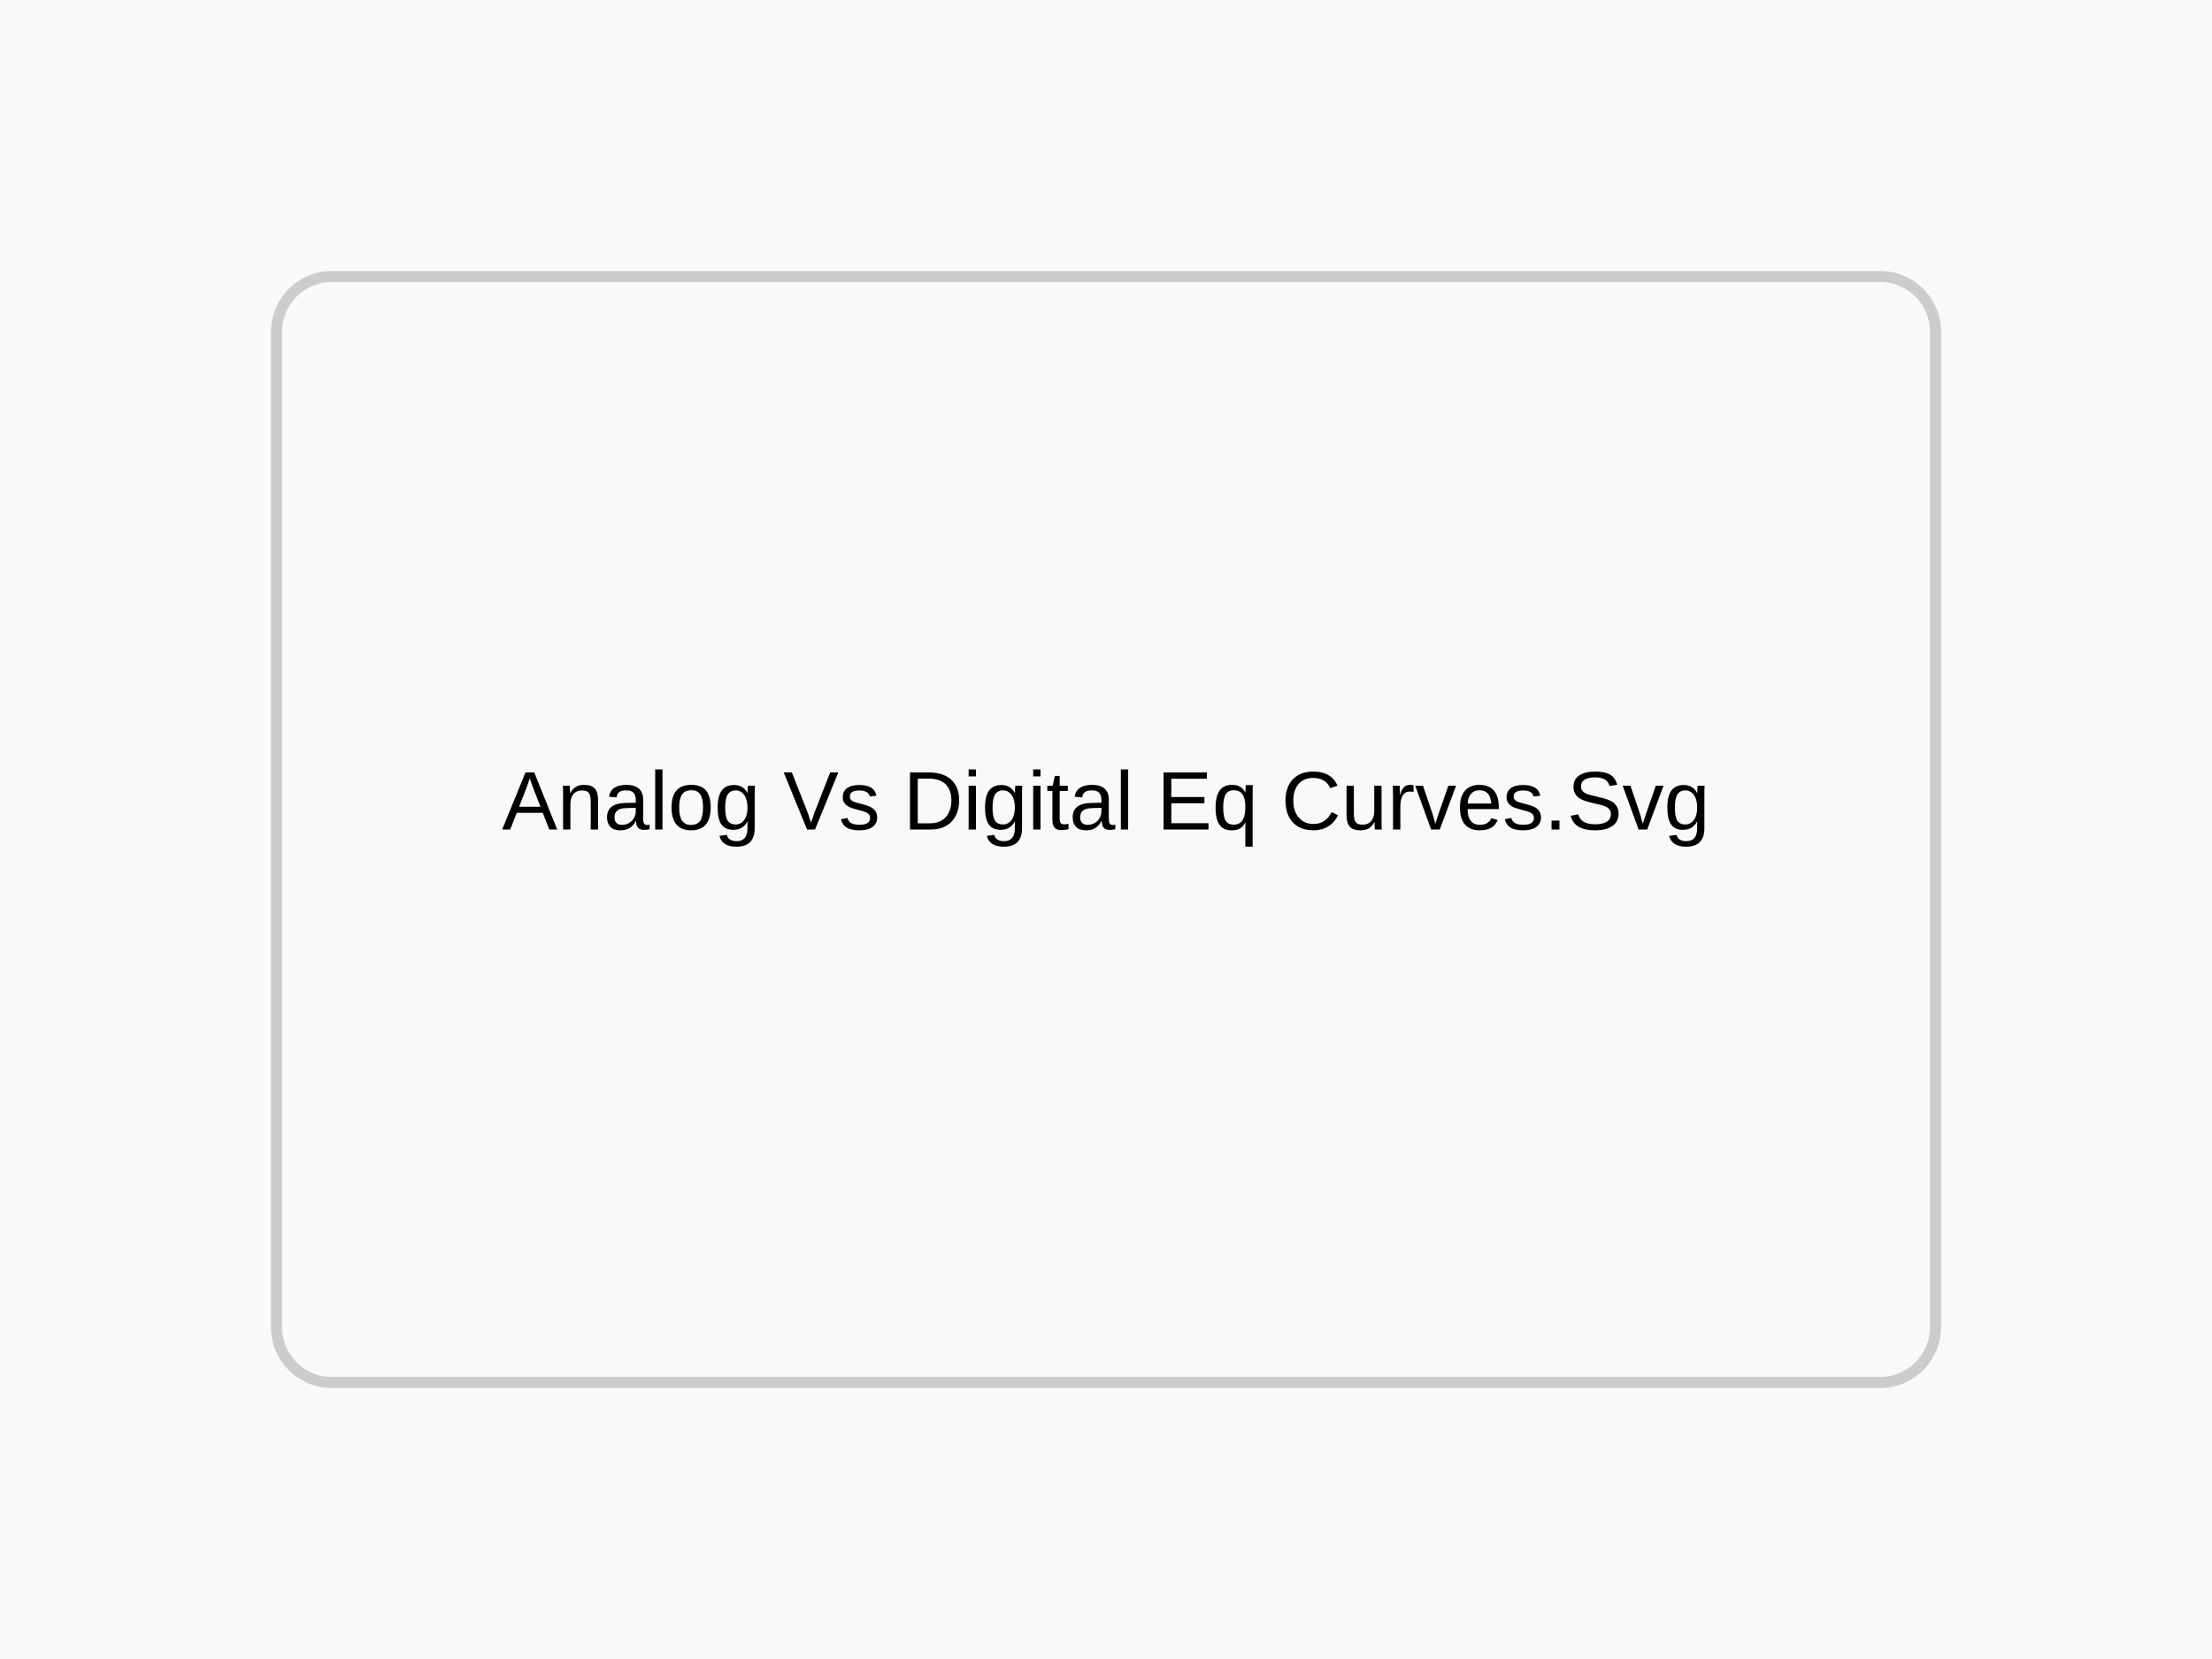
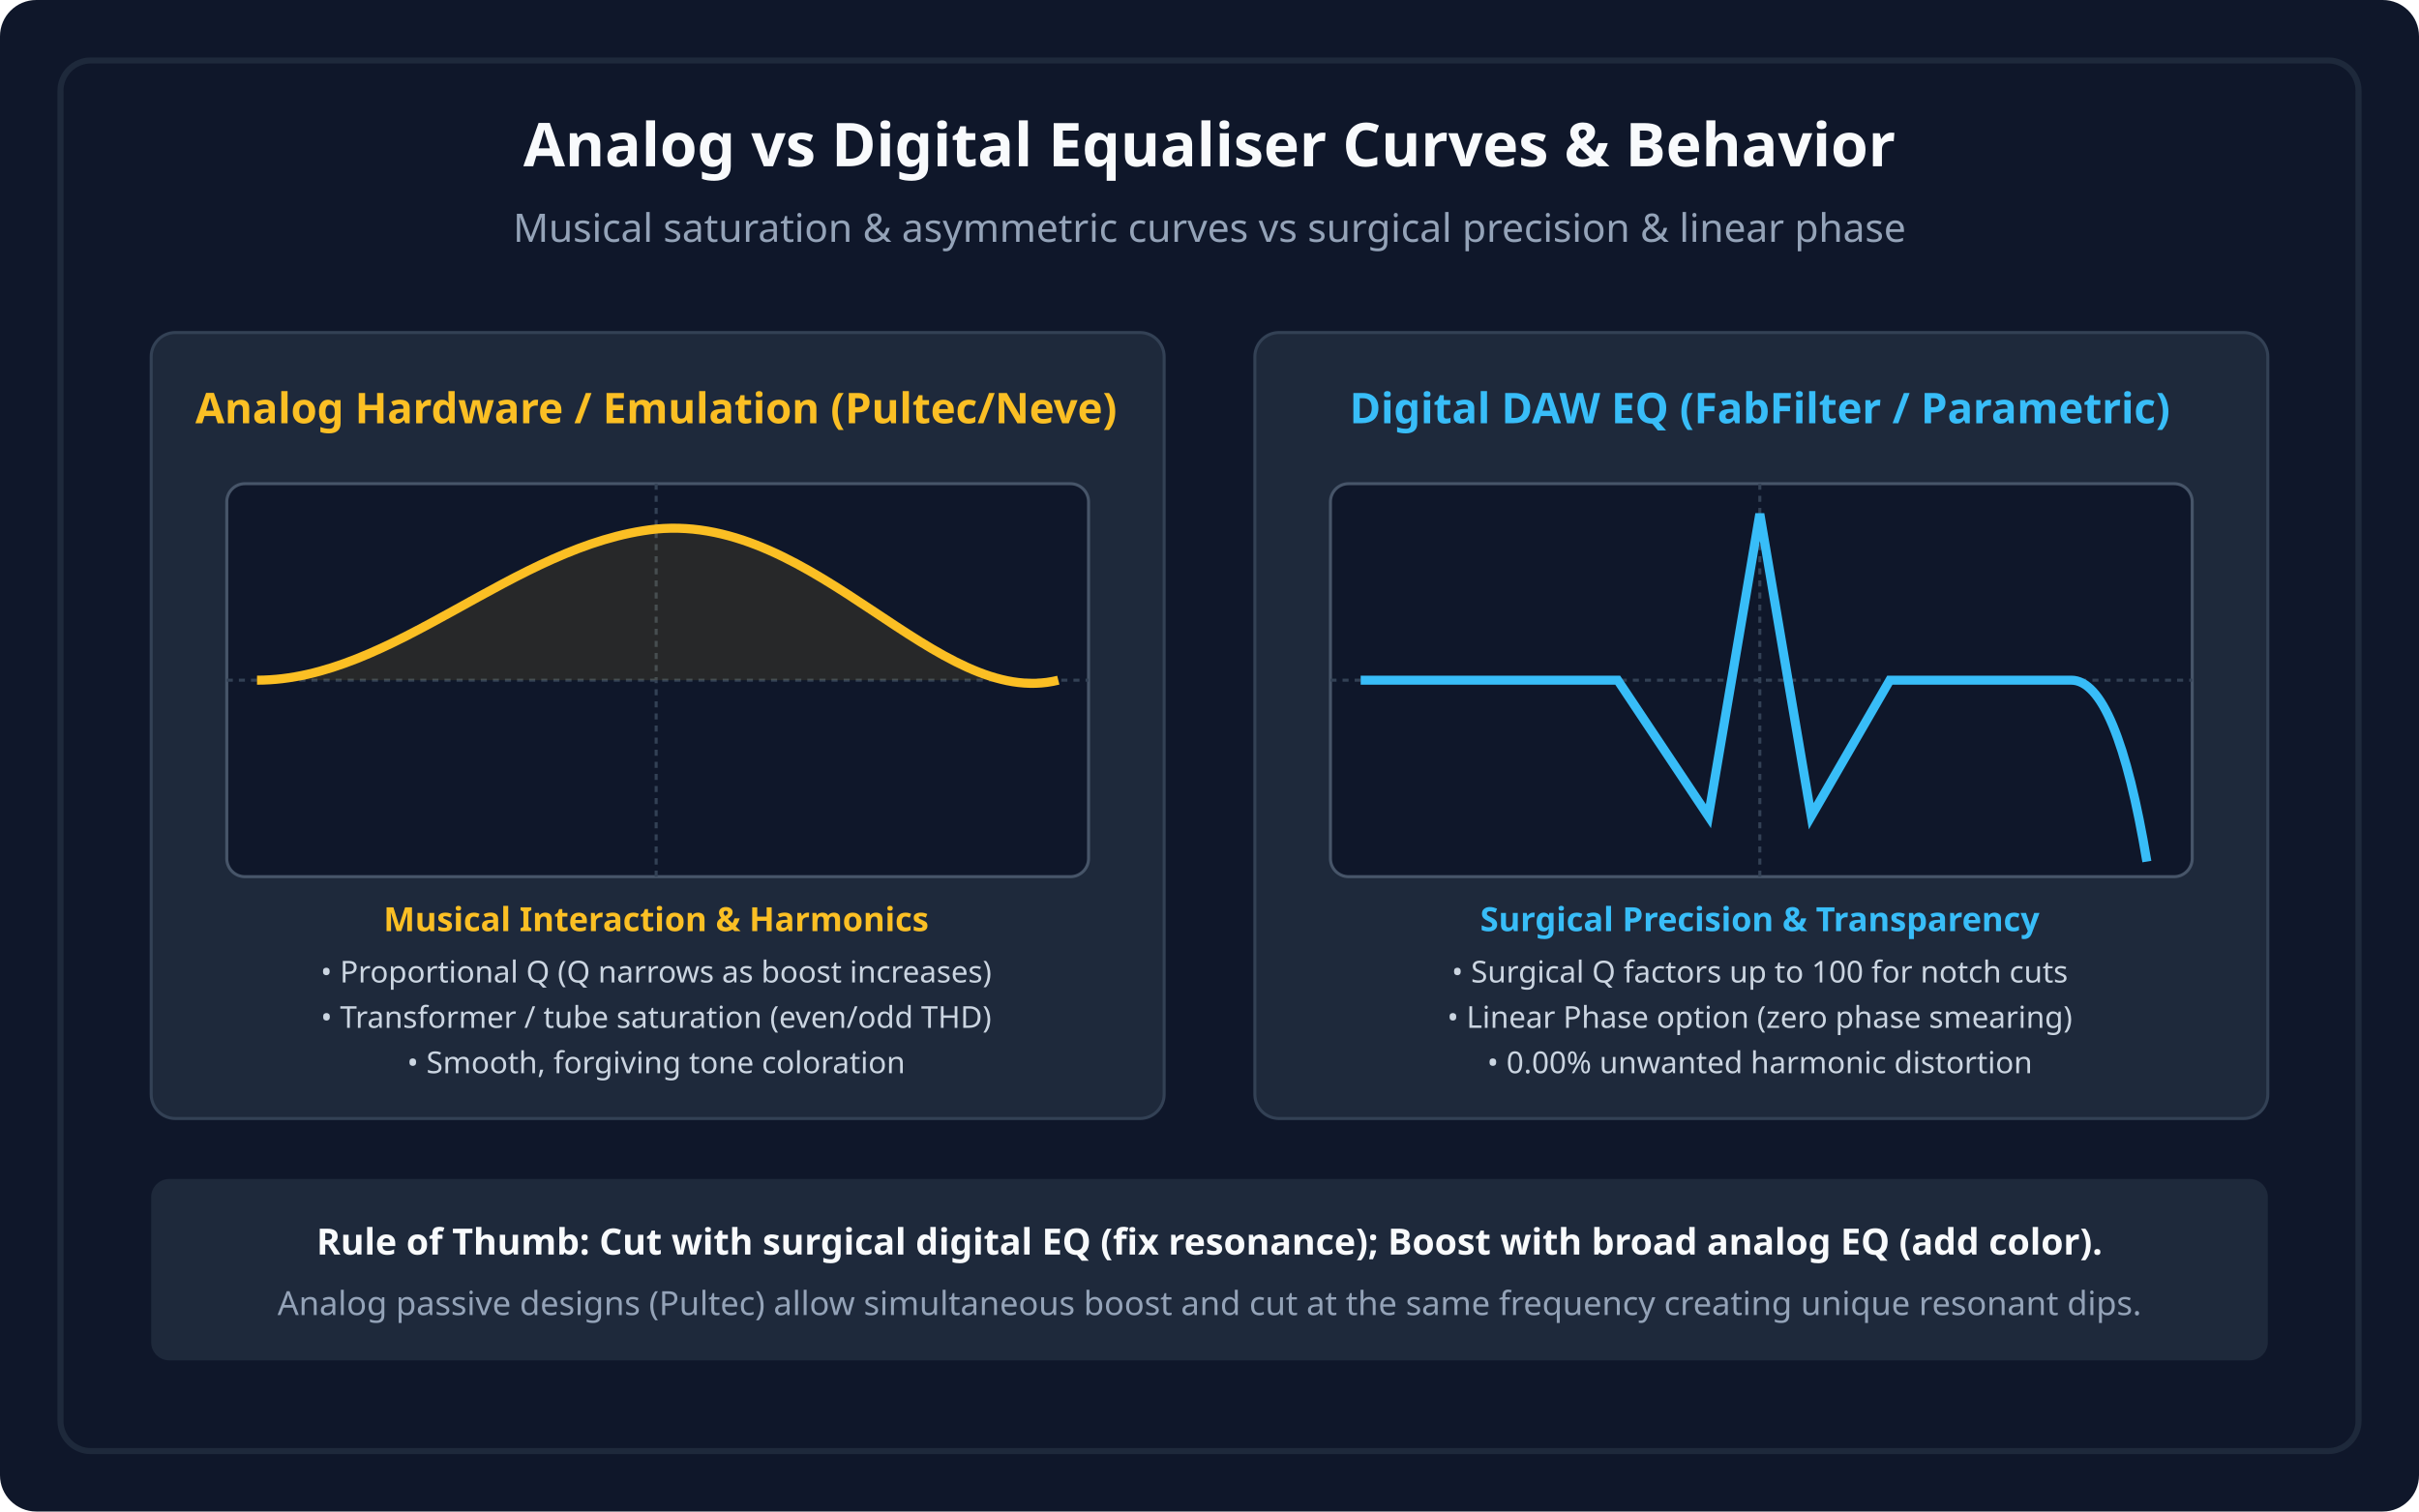
- <svg xmlns="http://www.w3.org/2000/svg" viewBox="0 0 800 600">
-   <defs>
-     <filter id="shadow" x="-20%" y="-20%" width="140%" height="140%">
-       <feGaussianBlur in="SourceAlpha" stdDeviation="3" />
-       <feOffset dx="2" dy="2" result="offsetblur" />
-       <feComponentTransfer>
-         <feFuncA type="linear" slope="0.5" />
-       </feComponentTransfer>
-       <feMerge>
-         <feMergeNode />
-         <feMergeNode in="SourceGraphic" />
-       </feMerge>
-     </filter>
-   </defs>
-   <rect x="0" y="0" width="800" height="600" fill="#f8f9fa" />
-   <text x="400" y="300" font-family="Arial, sans-serif" font-size="30" fill="black" text-anchor="middle" font-weight="normal">Analog Vs Digital Eq Curves.Svg</text>
-   <rect x="100" y="100" width="600" height="400" rx="20" fill="none" stroke="#ccc" stroke-width="4" opacity="1" />
+ <svg xmlns="http://www.w3.org/2000/svg" viewBox="0 0 800 500" width="100%" height="100%">
+   <rect width="800" height="500" fill="#0f172a" rx="12" />
+   <rect x="20" y="20" width="760" height="460" fill="none" stroke="#1e293b" stroke-width="2" rx="10" />
+   <text x="400" y="55" fill="#f8fafc" font-size="20" font-weight="bold" font-family="system-ui, sans-serif" text-anchor="middle">Analog vs Digital Equaliser Curves &amp; Behavior</text>
+   <text x="400" y="80" fill="#94a3b8" font-size="13" font-family="system-ui, sans-serif" text-anchor="middle">Musical saturation &amp; asymmetric curves vs surgical precision &amp; linear phase</text>
+   <g transform="translate(50, 110)">
+     <rect width="335" height="260" fill="#1e293b" rx="8" stroke="#334155" />
+     <text x="167" y="30" fill="#fbbf24" font-size="14" font-weight="bold" font-family="system-ui, sans-serif" text-anchor="middle">Analog Hardware / Emulation (Pultec/Neve)</text>
+     <rect x="25" y="50" width="285" height="130" fill="#0f172a" rx="6" stroke="#475569" />
+     <line x1="25" y1="115" x2="310" y2="115" stroke="#334155" stroke-dasharray="2 2" />
+     <line x1="167" y1="50" x2="167" y2="180" stroke="#334155" stroke-dasharray="2 2" />
+     <path d="M 35 115 C 80 115, 120 70, 167 65 C 220 60, 260 125, 300 115" fill="none" stroke="#fbbf24" stroke-width="3" />
+     <path d="M 35 115 C 80 115, 120 70, 167 65 C 220 60, 260 125, 300 115 L 300 115 Z" fill="#fbbf24" fill-opacity="0.1" />
+     <text x="167" y="198" fill="#fbbf24" font-size="11" font-weight="bold" font-family="system-ui, sans-serif" text-anchor="middle">Musical Interaction &amp; Harmonics</text>
+     <text x="167" y="215" fill="#cbd5e1" font-size="10" font-family="system-ui, sans-serif" text-anchor="middle">• Proportional Q (Q narrows as boost increases)</text>
+     <text x="167" y="230" fill="#cbd5e1" font-size="10" font-family="system-ui, sans-serif" text-anchor="middle">• Transformer / tube saturation (even/odd THD)</text>
+     <text x="167" y="245" fill="#cbd5e1" font-size="10" font-family="system-ui, sans-serif" text-anchor="middle">• Smooth, forgiving tone coloration</text>
+   </g>
+   <g transform="translate(415, 110)">
+     <rect width="335" height="260" fill="#1e293b" rx="8" stroke="#334155" />
+     <text x="167" y="30" fill="#38bdf8" font-size="14" font-weight="bold" font-family="system-ui, sans-serif" text-anchor="middle">Digital DAW EQ (FabFilter / Parametric)</text>
+     <rect x="25" y="50" width="285" height="130" fill="#0f172a" rx="6" stroke="#475569" />
+     <line x1="25" y1="115" x2="310" y2="115" stroke="#334155" stroke-dasharray="2 2" />
+     <line x1="167" y1="50" x2="167" y2="180" stroke="#334155" stroke-dasharray="2 2" />
+     <path d="M 35 115 L 120 115 L 150 160 L 167 60 L 184 160 L 210 115 L 270 115 Q 285 115 295 175" fill="none" stroke="#38bdf8" stroke-width="3" />
+     <text x="167" y="198" fill="#38bdf8" font-size="11" font-weight="bold" font-family="system-ui, sans-serif" text-anchor="middle">Surgical Precision &amp; Transparency</text>
+     <text x="167" y="215" fill="#cbd5e1" font-size="10" font-family="system-ui, sans-serif" text-anchor="middle">• Surgical Q factors up to 100 for notch cuts</text>
+     <text x="167" y="230" fill="#cbd5e1" font-size="10" font-family="system-ui, sans-serif" text-anchor="middle">• Linear Phase option (zero phase smearing)</text>
+     <text x="167" y="245" fill="#cbd5e1" font-size="10" font-family="system-ui, sans-serif" text-anchor="middle">• 0.00% unwanted harmonic distortion</text>
+   </g>
+   <rect x="50" y="390" width="700" height="60" fill="#1e293b" rx="6" />
+   <text x="400" y="415" fill="#f8fafc" font-size="12" font-weight="bold" font-family="system-ui, sans-serif" text-anchor="middle">Rule of Thumb: Cut with surgical digital EQ (fix resonance); Boost with broad analog EQ (add color).</text>
+   <text x="400" y="435" fill="#94a3b8" font-size="11" font-family="system-ui, sans-serif" text-anchor="middle">Analog passive designs (Pultec) allow simultaneous boost and cut at the same frequency creating unique resonant dips.</text>
</svg>
